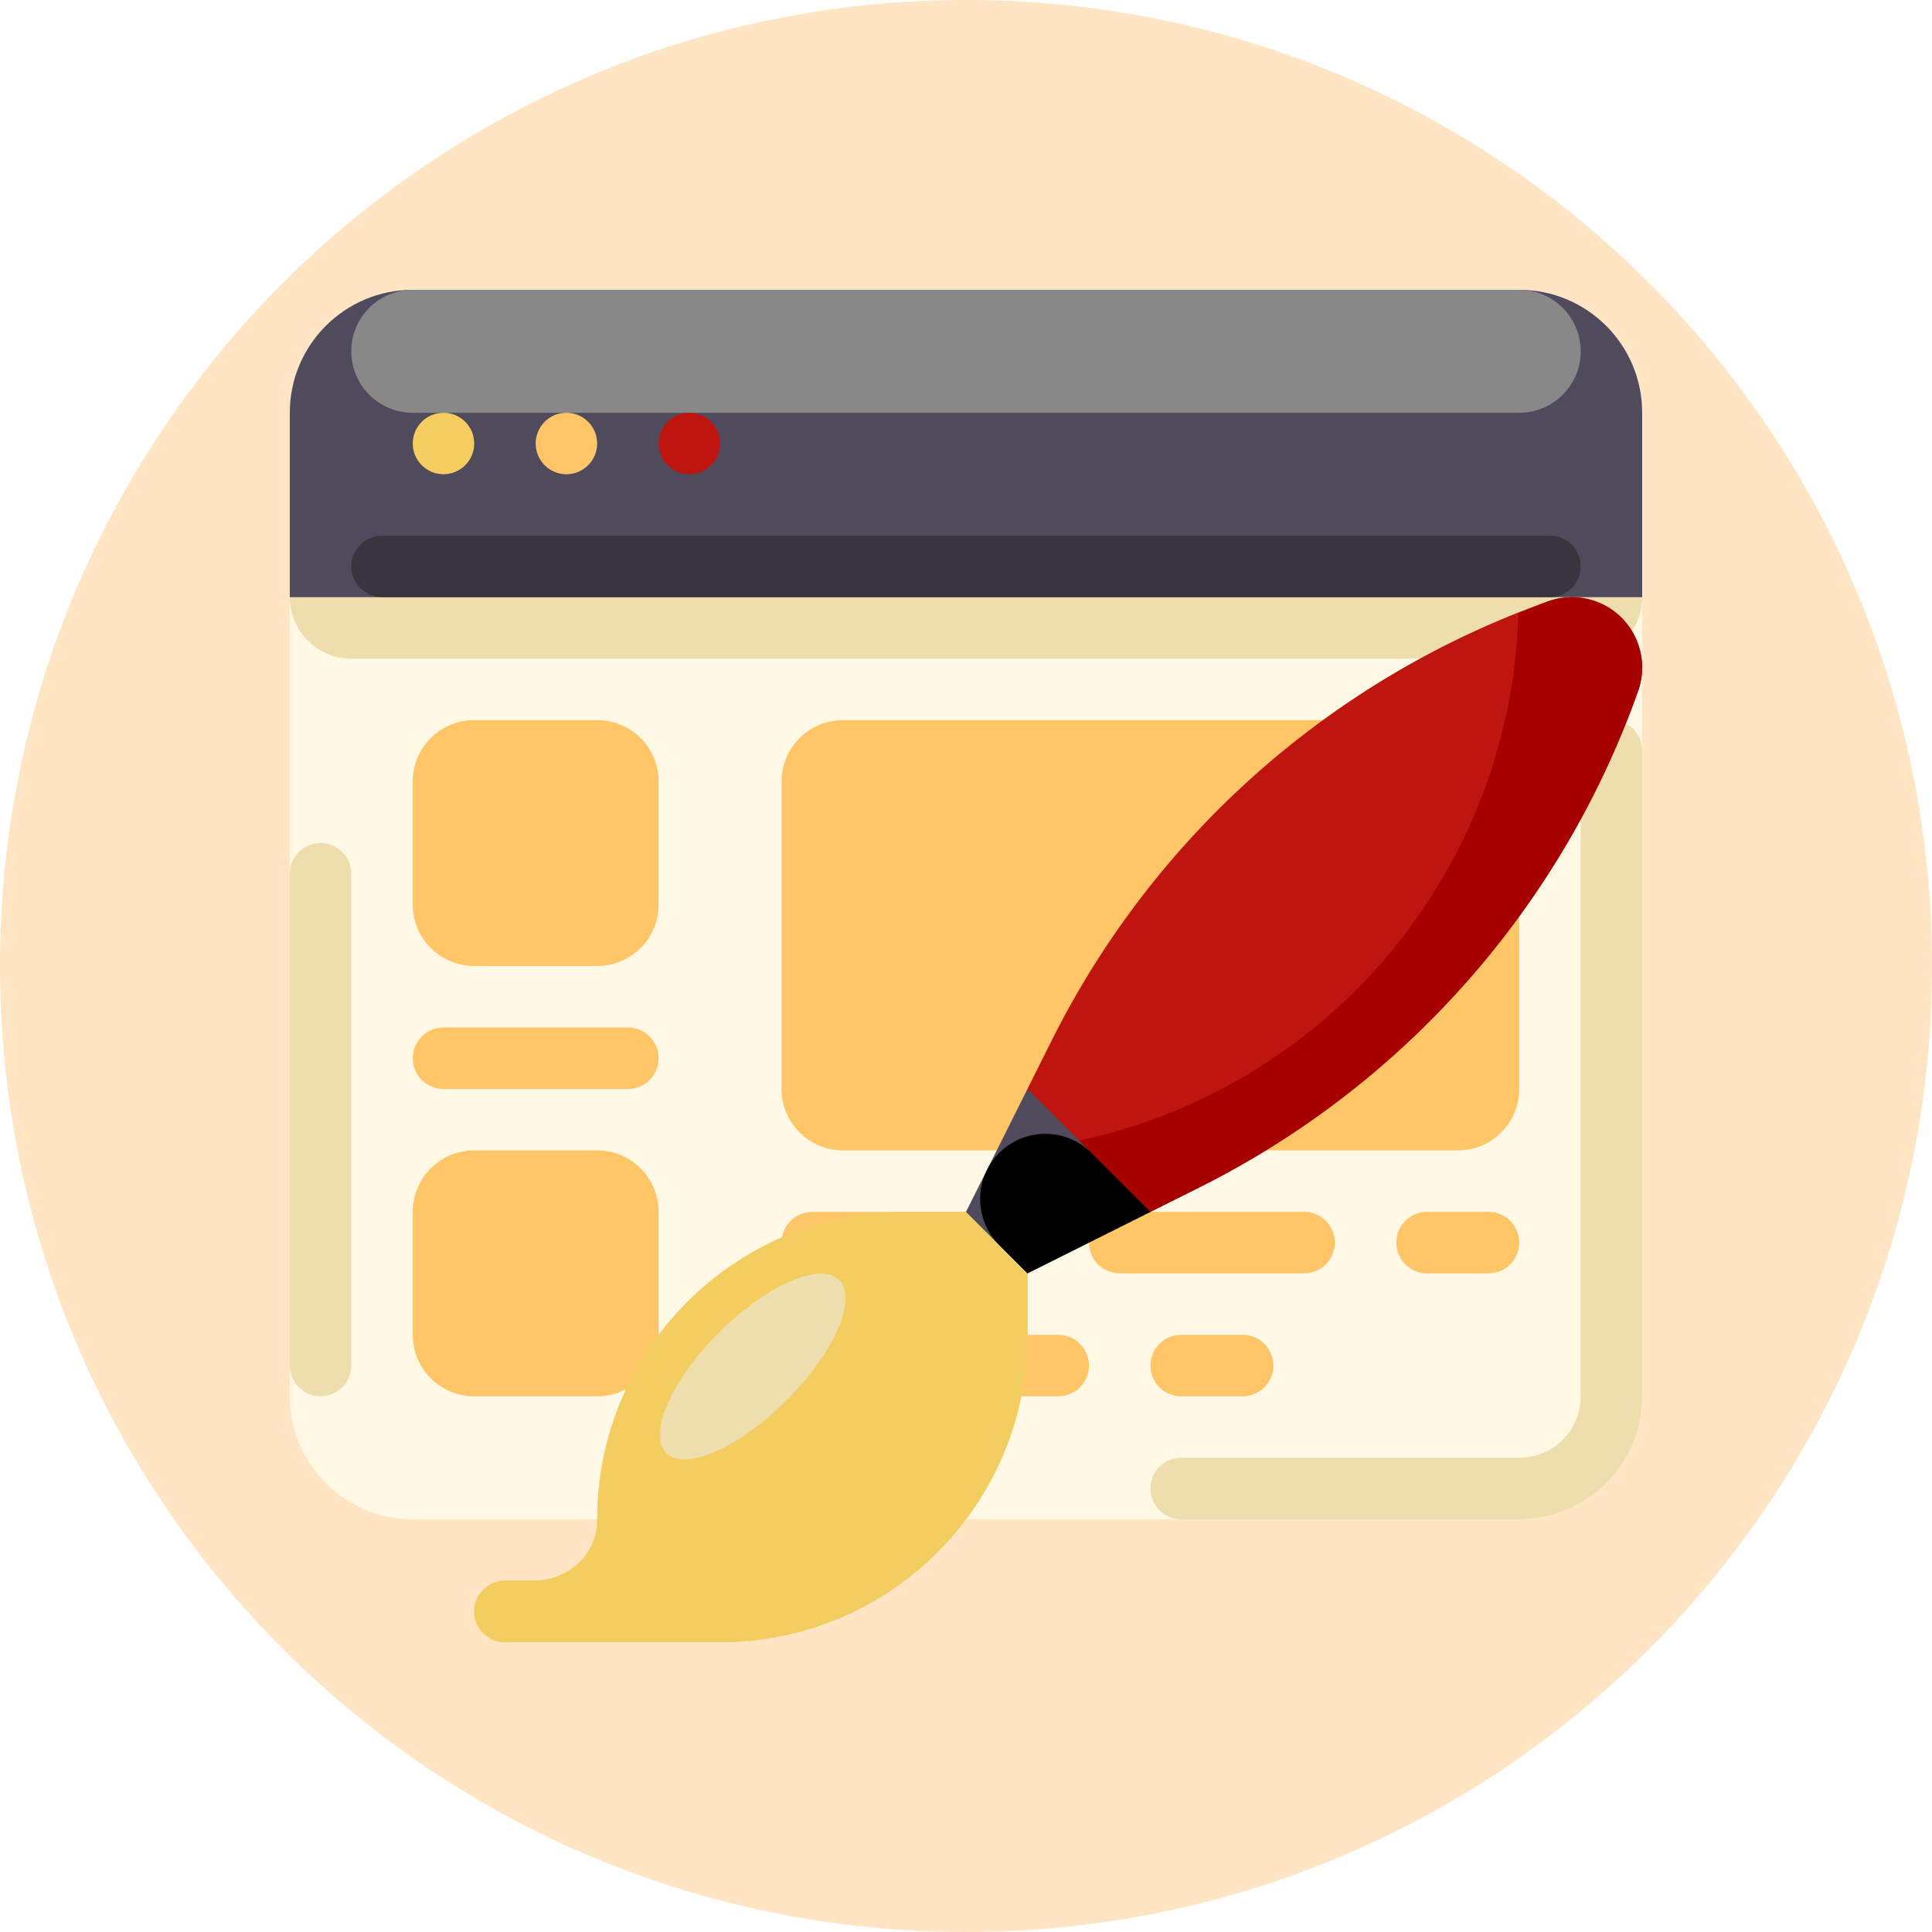
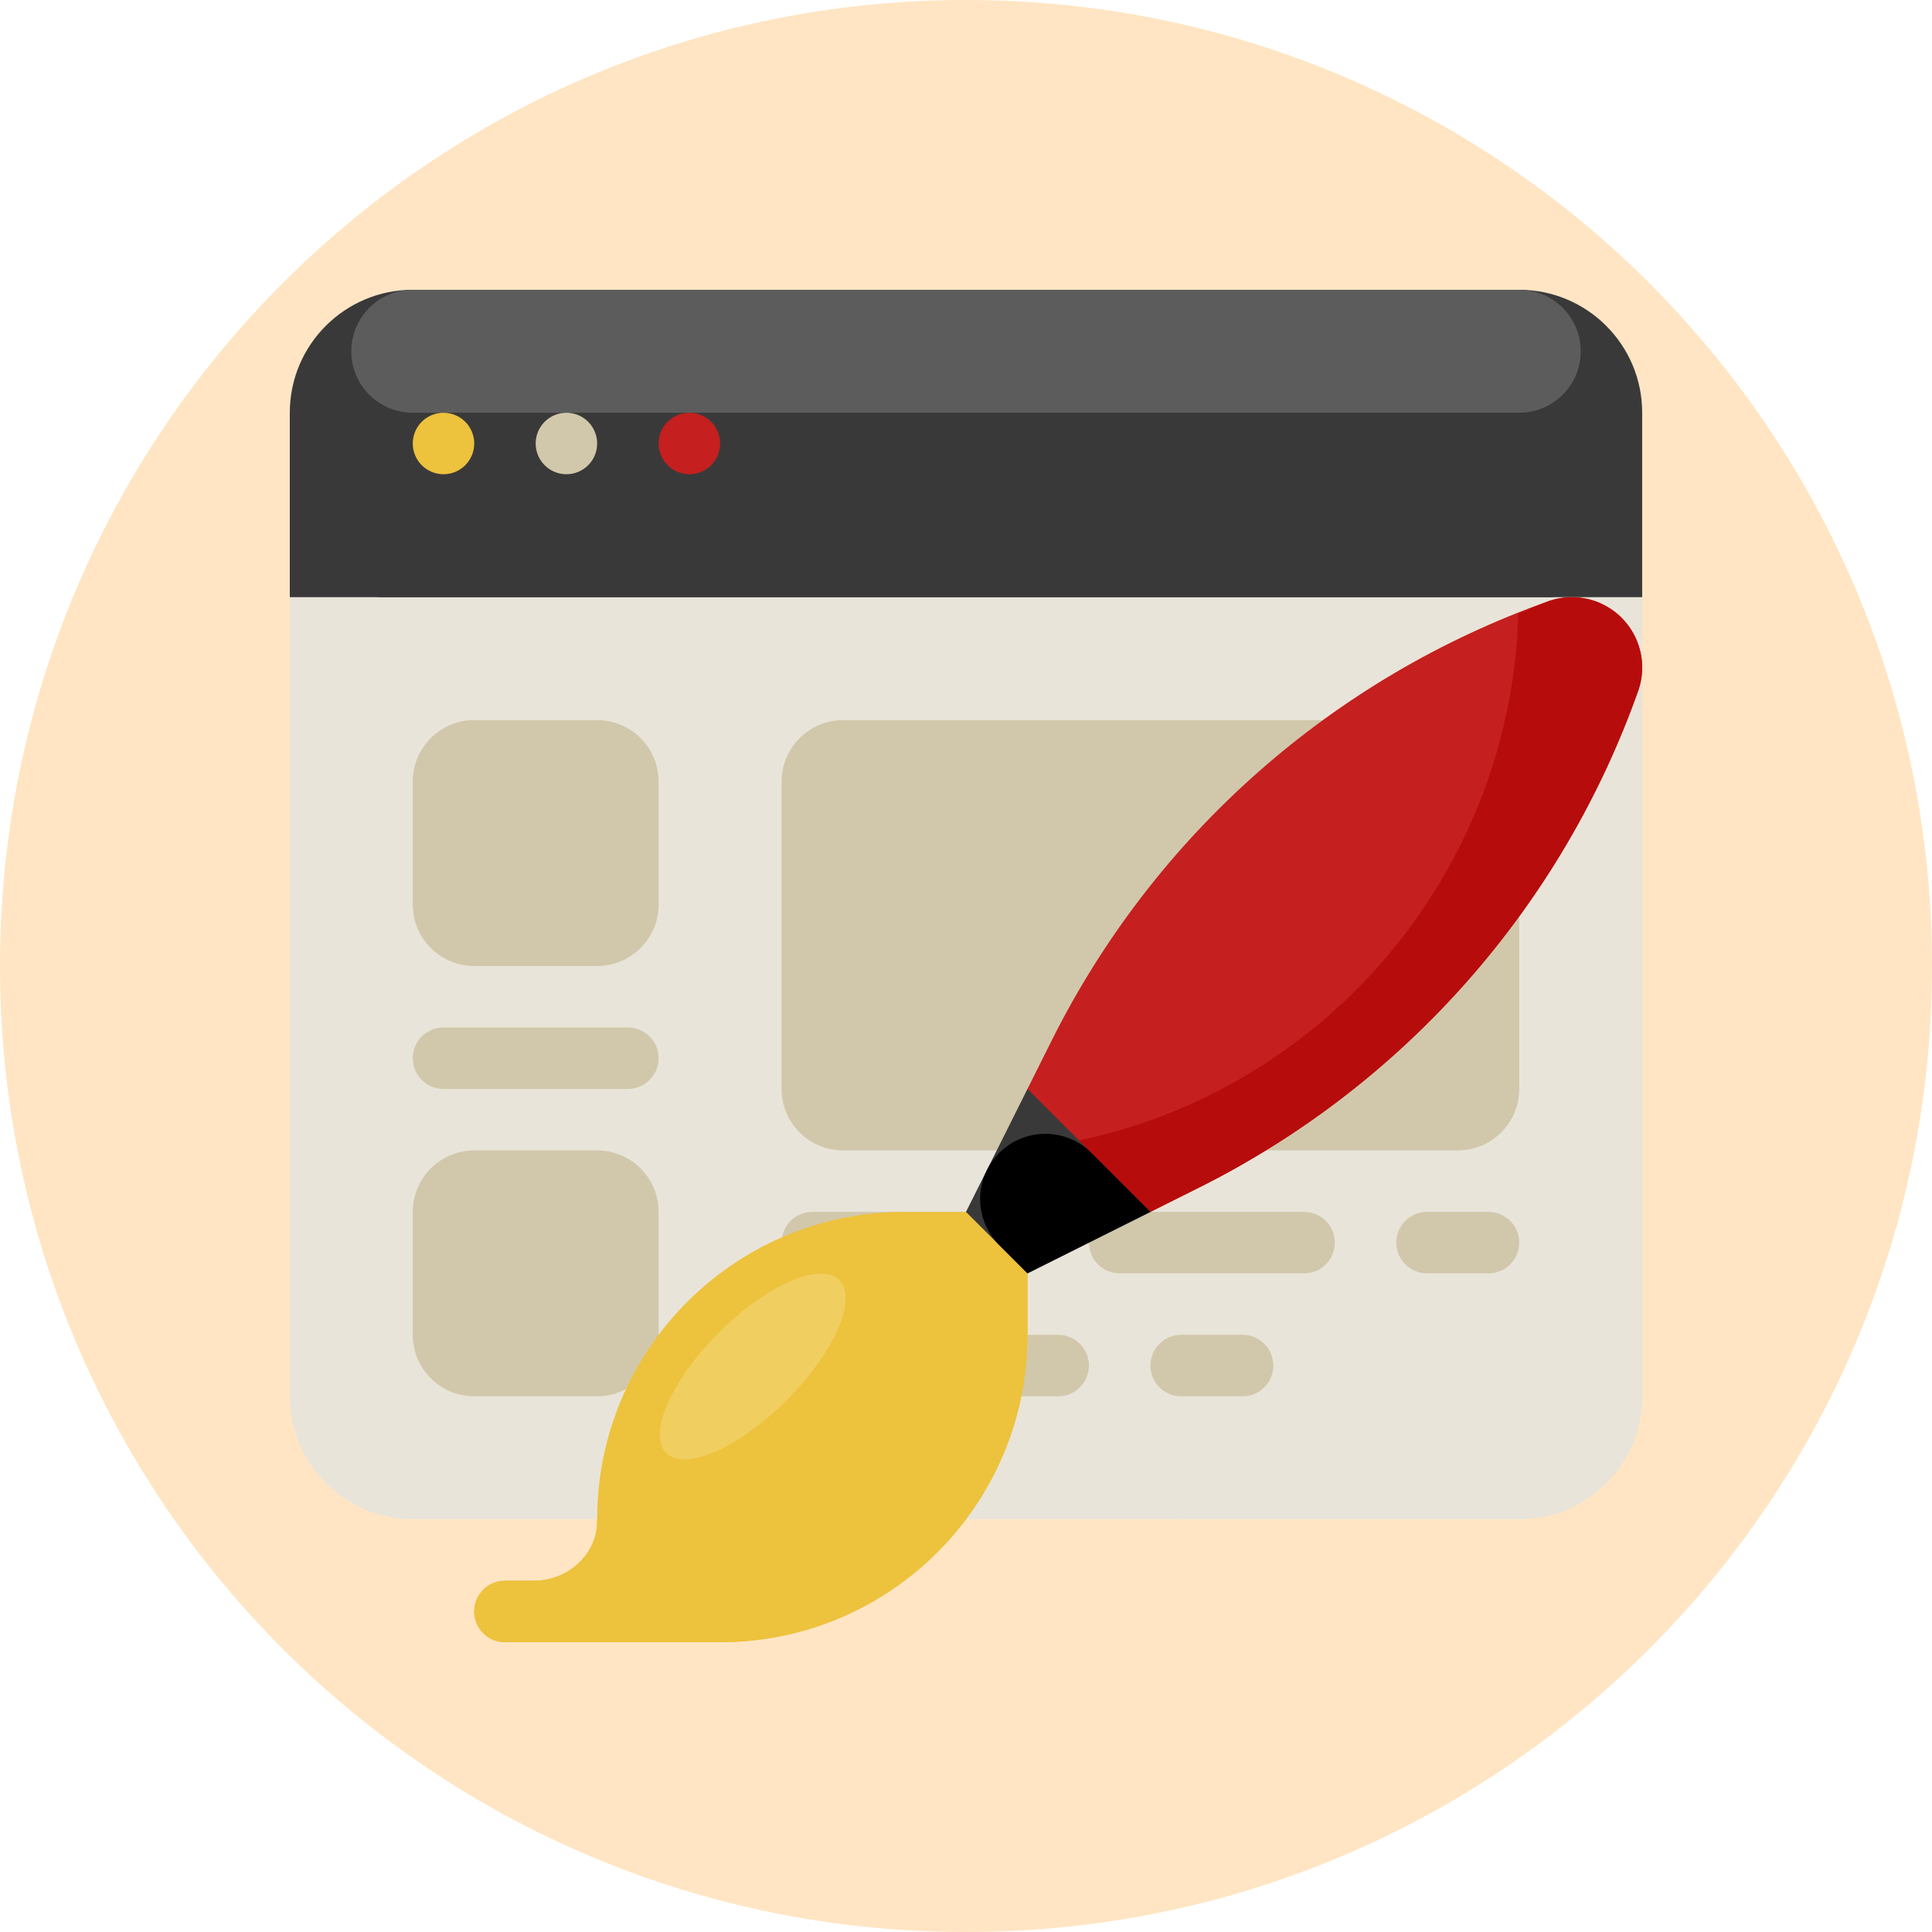
<svg xmlns="http://www.w3.org/2000/svg" version="1.1" width="512" height="512" x="0" y="0" viewBox="0 0 469.34 469.34" style="enable-background:new 0 0 512 512" xml:space="preserve" class="">
  <circle r="234.67" cx="234.67" cy="234.67" fill="#ffe5c3" shape="circle" />
  <g transform="matrix(0.7,0,0,0.7,70.40094,70.40115)">
-     <path style="" d="M42.667,0.003h383.996c23.564,0,42.667,19.103,42.667,42.667v341.336  c0,23.564-19.103,42.667-42.667,42.667H42.667C19.103,426.673,0,407.57,0,384.006V42.67C0,19.106,19.103,0.003,42.667,0.003z" fill="#fff8e4" data-original="#f0eaf9" class="" />
-     <path style="" d="M21.333,85.34h426.664c11.782,0,21.333,9.551,21.333,21.333v0.001  c0,11.782-9.551,21.333-21.333,21.333H21.333C9.551,128.007,0,118.456,0,106.674v-0.001C0,94.891,9.551,85.34,21.333,85.34z" fill="#efdead" data-original="#e1d5f3" class="" />
-     <path style="" d="M42.667,0.003h384c23.564,0,42.667,19.103,42.667,42.667c0,0,0,0,0,0v64l0,0H0l0,0v-64  C0,19.106,19.103,0.003,42.667,0.003L42.667,0.003L42.667,0.003z" fill="#504b5c" data-original="#5628b4" class="" />
-     <path style="" d="M42.667,0.003h384.004c11.782,0,21.333,9.551,21.333,21.333v0.001  c0,11.782-9.551,21.333-21.333,21.333H42.667c-11.782,0-21.333-9.551-21.333-21.333v-0.001C21.334,9.554,30.885,0.003,42.667,0.003z  " fill="#888888" data-original="#6f48bf" class="" />
-     <path style="" d="M32.001,85.34h405.336c5.891,0,10.667,4.776,10.667,10.667v0c0,5.891-4.776,10.667-10.667,10.667  H32.001c-5.891,0-10.667-4.776-10.667-10.667v0C21.334,90.116,26.11,85.34,32.001,85.34z" fill="#38353e" data-original="#421198" class="" />
-     <path style="" d="M458.667,149.337c-5.891,0-10.667,4.775-10.667,10.666c0,0,0,0,0,0.001v224  c0,11.782-9.551,21.333-21.333,21.333H309.334c-5.891,0-10.667,4.776-10.667,10.667c0,5.891,4.776,10.667,10.667,10.667h117.333  c23.564,0,42.666-19.103,42.667-42.667v-224C469.334,154.112,464.558,149.337,458.667,149.337  C458.667,149.337,458.667,149.337,458.667,149.337L458.667,149.337z" fill="#efdead" data-original="#d9c9ef" class="" />
-     <path style="" d="M10.667,192L10.667,192c5.891,0,10.667,4.776,10.667,10.667v170.666  c0,5.891-4.776,10.667-10.667,10.667l0,0C4.776,384,0,379.224,0,373.333V202.667C0,196.776,4.776,192,10.667,192z" fill="#efdead" data-original="#dfd2f2" class="" />
-     <circle style="" cx="53.337" cy="53.34" r="10.667" fill="#f3cd60" data-original="#f7b236" class="" />
-     <circle style="" cx="95.997" cy="53.34" r="10.667" fill="#ffc567" data-original="#b39ddd" class="" />
-     <circle style="" cx="138.667" cy="53.34" r="10.667" fill="#be150e" data-original="#d80e70" class="" />
+     <path style="" d="M42.667,0.003h383.996c23.564,0,42.667,19.103,42.667,42.667v341.336  c0,23.564-19.103,42.667-42.667,42.667H42.667C19.103,426.673,0,407.57,0,384.006V42.67C0,19.106,19.103,0.003,42.667,0.003z" fill="#e9e4d9" data-original="#f0eaf9" class="" />
+     <path style="" d="M21.333,85.34h426.664c11.782,0,21.333,9.551,21.333,21.333v0.001  c0,11.782-9.551,21.333-21.333,21.333H21.333C9.551,128.007,0,118.456,0,106.674v-0.001C0,94.891,9.551,85.34,21.333,85.34z" fill="#e9e4d9" data-original="#e1d5f3" class="" />
+     <path style="" d="M42.667,0.003h384c23.564,0,42.667,19.103,42.667,42.667c0,0,0,0,0,0v64l0,0H0l0,0v-64  C0,19.106,19.103,0.003,42.667,0.003L42.667,0.003L42.667,0.003z" fill="#3a3939" data-original="#5628b4" class="" />
+     <path style="" d="M42.667,0.003h384.004c11.782,0,21.333,9.551,21.333,21.333v0.001  c0,11.782-9.551,21.333-21.333,21.333H42.667c-11.782,0-21.333-9.551-21.333-21.333v-0.001C21.334,9.554,30.885,0.003,42.667,0.003z  " fill="#5c5c5c" data-original="#6f48bf" class="" />
+     <path style="" d="M32.001,85.34h405.336c5.891,0,10.667,4.776,10.667,10.667v0c0,5.891-4.776,10.667-10.667,10.667  H32.001c-5.891,0-10.667-4.776-10.667-10.667v0C21.334,90.116,26.11,85.34,32.001,85.34z" fill="#3a3939" data-original="#421198" class="" />
+     <path style="" d="M458.667,149.337c-5.891,0-10.667,4.775-10.667,10.666c0,0,0,0,0,0.001v224  c0,11.782-9.551,21.333-21.333,21.333H309.334c-5.891,0-10.667,4.776-10.667,10.667c0,5.891,4.776,10.667,10.667,10.667h117.333  c23.564,0,42.666-19.103,42.667-42.667v-224C469.334,154.112,464.558,149.337,458.667,149.337  C458.667,149.337,458.667,149.337,458.667,149.337L458.667,149.337z" fill="#e9e4d9" data-original="#d9c9ef" class="" />
+     <path style="" d="M10.667,192L10.667,192c5.891,0,10.667,4.776,10.667,10.667v170.666  c0,5.891-4.776,10.667-10.667,10.667l0,0C4.776,384,0,379.224,0,373.333V202.667C0,196.776,4.776,192,10.667,192z" fill="#e9e4d9" data-original="#dfd2f2" class="" />
+     <circle style="" cx="53.337" cy="53.34" r="10.667" fill="#edc23d" data-original="#f7b236" class="" />
+     <circle style="" cx="95.997" cy="53.34" r="10.667" fill="#d1c8ac" data-original="#b39ddd" class="" />
+     <circle style="" cx="138.667" cy="53.34" r="10.667" fill="#c51f1f" data-original="#d80e70" class="" />
    <g>
-       <path style="" d="M405.334,298.67H192c-11.782,0-21.333-9.551-21.333-21.333V170.673   c0-11.782,9.551-21.333,21.333-21.333h213.334c11.782,0,21.333,9.551,21.333,21.333v106.664   C426.667,289.119,417.116,298.67,405.334,298.67z" fill="#ffc567" data-original="#b39ddd" class="" />
-       <path style="" d="M106.664,234.67H64c-11.782,0-21.333-9.551-21.333-21.333v-42.664   c0-11.782,9.551-21.333,21.333-21.333h42.664c11.782,0,21.333,9.551,21.333,21.333v42.664   C127.997,225.119,118.446,234.67,106.664,234.67z" fill="#ffc567" data-original="#b39ddd" class="" />
-       <path style="" d="M106.664,384H64c-11.782,0-21.333-9.551-21.333-21.333v-42.664c0-11.782,9.551-21.333,21.333-21.333   h42.664c11.782,0,21.333,9.551,21.333,21.333v42.664C127.997,374.449,118.446,384,106.664,384z" fill="#ffc567" data-original="#b39ddd" class="" />
-       <path style="" d="M181.334,320h63.996c5.891,0,10.667,4.776,10.667,10.667l0,0c0,5.891-4.776,10.667-10.667,10.667   h-63.996c-5.891,0-10.667-4.776-10.667-10.667l0,0C170.667,324.776,175.443,320,181.334,320z" fill="#ffc567" data-original="#b39ddd" class="" />
-       <path style="" d="M394.664,320h21.333c5.891,0,10.667,4.776,10.667,10.667l0,0c0,5.891-4.776,10.667-10.667,10.667   h-21.333c-5.891,0-10.667-4.776-10.667-10.667l0,0C383.997,324.776,388.773,320,394.664,320z" fill="#ffc567" data-original="#b39ddd" class="" />
-       <path style="" d="M288.004,320H352c5.891,0,10.667,4.776,10.667,10.667l0,0c0,5.891-4.776,10.667-10.667,10.667   h-63.996c-5.891,0-10.667-4.776-10.667-10.667l0,0C277.337,324.776,282.113,320,288.004,320z" fill="#ffc567" data-original="#b39ddd" class="" />
-       <path style="" d="M181.334,362.67h85.336c5.891,0,10.667,4.776,10.667,10.667l0,0c0,5.891-4.776,10.667-10.667,10.667   h-85.336c-5.891,0-10.667-4.776-10.667-10.667l0,0C170.667,367.446,175.443,362.67,181.334,362.67z" fill="#ffc567" data-original="#b39ddd" class="" />
-       <path style="" d="M309.334,362.67h21.333c5.891,0,10.667,4.776,10.667,10.667l0,0c0,5.891-4.776,10.667-10.667,10.667   h-21.333c-5.891,0-10.667-4.776-10.667-10.667l0,0C298.667,367.446,303.443,362.67,309.334,362.67z" fill="#ffc567" data-original="#b39ddd" class="" />
-       <path style="" d="M117.33,277.34H53.334c-5.891,0-10.667-4.776-10.667-10.667l0,0c0-5.891,4.776-10.667,10.667-10.667   h63.996c5.891,0,10.667,4.776,10.667,10.667l0,0C127.997,272.564,123.221,277.34,117.33,277.34z" fill="#ffc567" data-original="#b39ddd" class="" />
+       <path style="" d="M405.334,298.67H192c-11.782,0-21.333-9.551-21.333-21.333V170.673   c0-11.782,9.551-21.333,21.333-21.333h213.334c11.782,0,21.333,9.551,21.333,21.333v106.664   C426.667,289.119,417.116,298.67,405.334,298.67z" fill="#d1c8ac" data-original="#b39ddd" class="" />
+       <path style="" d="M106.664,234.67H64c-11.782,0-21.333-9.551-21.333-21.333v-42.664   c0-11.782,9.551-21.333,21.333-21.333h42.664c11.782,0,21.333,9.551,21.333,21.333v42.664   C127.997,225.119,118.446,234.67,106.664,234.67z" fill="#d1c8ac" data-original="#b39ddd" class="" />
+       <path style="" d="M106.664,384H64c-11.782,0-21.333-9.551-21.333-21.333v-42.664c0-11.782,9.551-21.333,21.333-21.333   h42.664c11.782,0,21.333,9.551,21.333,21.333v42.664C127.997,374.449,118.446,384,106.664,384z" fill="#d1c8ac" data-original="#b39ddd" class="" />
+       <path style="" d="M181.334,320h63.996c5.891,0,10.667,4.776,10.667,10.667l0,0c0,5.891-4.776,10.667-10.667,10.667   h-63.996c-5.891,0-10.667-4.776-10.667-10.667l0,0C170.667,324.776,175.443,320,181.334,320z" fill="#d1c8ac" data-original="#b39ddd" class="" />
+       <path style="" d="M394.664,320h21.333c5.891,0,10.667,4.776,10.667,10.667l0,0c0,5.891-4.776,10.667-10.667,10.667   h-21.333c-5.891,0-10.667-4.776-10.667-10.667l0,0C383.997,324.776,388.773,320,394.664,320z" fill="#d1c8ac" data-original="#b39ddd" class="" />
+       <path style="" d="M288.004,320H352c5.891,0,10.667,4.776,10.667,10.667l0,0c0,5.891-4.776,10.667-10.667,10.667   h-63.996c-5.891,0-10.667-4.776-10.667-10.667l0,0C277.337,324.776,282.113,320,288.004,320z" fill="#d1c8ac" data-original="#b39ddd" class="" />
+       <path style="" d="M181.334,362.67h85.336c5.891,0,10.667,4.776,10.667,10.667l0,0c0,5.891-4.776,10.667-10.667,10.667   h-85.336c-5.891,0-10.667-4.776-10.667-10.667l0,0C170.667,367.446,175.443,362.67,181.334,362.67z" fill="#d1c8ac" data-original="#b39ddd" class="" />
+       <path style="" d="M309.334,362.67h21.333c5.891,0,10.667,4.776,10.667,10.667l0,0c0,5.891-4.776,10.667-10.667,10.667   h-21.333c-5.891,0-10.667-4.776-10.667-10.667l0,0C298.667,367.446,303.443,362.67,309.334,362.67z" fill="#d1c8ac" data-original="#b39ddd" class="" />
+       <path style="" d="M117.33,277.34H53.334c-5.891,0-10.667-4.776-10.667-10.667l0,0c0-5.891,4.776-10.667,10.667-10.667   h63.996c5.891,0,10.667,4.776,10.667,10.667l0,0C127.997,272.564,123.221,277.34,117.33,277.34z" fill="#d1c8ac" data-original="#b39ddd" class="" />
    </g>
-     <path style="" d="M234.667,320.003h-21.331c-58.91,0-106.667,47.756-106.667,106.667c0,0.001,0,0.001,0,0.002v0.565  c0.076,11.653-10.209,20.767-21.862,20.767h-10.14c-5.891,0-10.667,4.776-10.667,10.667c0,5.891,4.776,10.667,10.667,10.667l0,0  h74.667C208.244,469.337,256,421.58,256,362.67v-42.667H234.667z" fill="#f3cd60" data-original="#f7b236" class="" />
-     <path style="" d="M256,362.67v-42.667h-21.333c0,58.91-47.756,106.667-106.667,106.667H106.67v0.566  c0.076,11.652-10.21,20.767-21.862,20.767H74.667c-5.891,0-10.667,4.776-10.667,10.667c0,5.891,4.776,10.667,10.667,10.667h74.667  C208.244,469.336,256,421.58,256,362.67L256,362.67z" fill="#f3cd60" data-original="#f58b04" class="" />
-     <path style="" d="M462.184,113.82c-6.537-6.537-16.207-8.82-24.977-5.896h0  c-75.189,26.567-137.135,81.272-172.798,152.597L256,277.337v42.667h42.667l16.816-8.408  c71.325-35.663,126.03-97.61,152.597-172.798v0C471.004,130.026,468.721,120.357,462.184,113.82L462.184,113.82z" fill="#be150e" data-original="#d80e70" class="" />
-     <ellipse transform="matrix(-0.7071 -0.7071 0.7071 -0.7071 431.8294 605.5635)" style="" cx="341.331" cy="213.347" rx="21.333" ry="56.757" fill="#be150e" data-original="#e976af" class="" />
-     <path style="" d="M437.206,107.923c-3.693,1.305-7.198,2.986-10.826,4.424C423.602,207.998,351.052,287.119,256,298.16  v21.844h42.667l16.816-8.409c71.325-35.663,126.03-97.61,152.598-172.798c4.262-12.789-2.651-26.612-15.44-30.874  C447.631,106.253,442.216,106.253,437.206,107.923L437.206,107.923z" fill="#a60000" data-original="#a60068" class="" />
-     <path style="" d="M234.667,320.003L256,341.337l42.667-21.334L256,277.337L234.667,320.003z" fill="#504b5c" data-original="#5628b4" class="" />
+     <path style="" d="M234.667,320.003h-21.331c-58.91,0-106.667,47.756-106.667,106.667c0,0.001,0,0.001,0,0.002v0.565  c0.076,11.653-10.209,20.767-21.862,20.767h-10.14c-5.891,0-10.667,4.776-10.667,10.667c0,5.891,4.776,10.667,10.667,10.667l0,0  h74.667C208.244,469.337,256,421.58,256,362.67v-42.667H234.667z" fill="#edc23d" data-original="#f7b236" class="" />
+     <path style="" d="M256,362.67v-42.667h-21.333c0,58.91-47.756,106.667-106.667,106.667H106.67v0.566  c0.076,11.652-10.21,20.767-21.862,20.767H74.667c-5.891,0-10.667,4.776-10.667,10.667c0,5.891,4.776,10.667,10.667,10.667h74.667  C208.244,469.336,256,421.58,256,362.67L256,362.67z" fill="#edc23d" data-original="#f58b04" class="" />
+     <path style="" d="M462.184,113.82c-6.537-6.537-16.207-8.82-24.977-5.896h0  c-75.189,26.567-137.135,81.272-172.798,152.597L256,277.337v42.667h42.667l16.816-8.408  c71.325-35.663,126.03-97.61,152.597-172.798v0C471.004,130.026,468.721,120.357,462.184,113.82L462.184,113.82z" fill="#c51f1f" data-original="#d80e70" class="" />
+     <ellipse transform="matrix(-0.7071 -0.7071 0.7071 -0.7071 431.8294 605.5635)" style="" cx="341.331" cy="213.347" rx="21.333" ry="56.757" fill="#c51f1f" data-original="#e976af" class="" />
+     <path style="" d="M437.206,107.923c-3.693,1.305-7.198,2.986-10.826,4.424C423.602,207.998,351.052,287.119,256,298.16  v21.844h42.667l16.816-8.409c71.325-35.663,126.03-97.61,152.598-172.798c4.262-12.789-2.651-26.612-15.44-30.874  C447.631,106.253,442.216,106.253,437.206,107.923L437.206,107.923z" fill="#b70c0c" data-original="#a60068" class="" />
+     <path style="" d="M234.667,320.003L256,341.337l42.667-21.334L256,277.337L234.667,320.003z" fill="#3a3939" data-original="#5628b4" class="" />
    <path style="" d="M246.199,331.535l9.801,9.801l42.667-21.333l-20.468-20.468c-8.837-8.837-23.163-8.837-32,0  c-1.72,1.72-3.151,3.705-4.239,5.881v0C237.605,314.128,239.312,324.649,246.199,331.535L246.199,331.535z" fill="#000000" data-original="#420f9b" class="" />
-     <ellipse transform="matrix(-0.7071 -0.7071 0.7071 -0.7071 10.0251 751.4755)" style="" cx="160.648" cy="373.661" rx="16.617" ry="42.44" fill="#efdead" data-original="#fbda9e" class="" />
+     <ellipse transform="matrix(-0.7071 -0.7071 0.7071 -0.7071 10.0251 751.4755)" style="" cx="160.648" cy="373.661" rx="16.617" ry="42.44" fill="#f1ce60" data-original="#fbda9e" class="" />
    <g>
</g>
    <g>
</g>
    <g>
</g>
    <g>
</g>
    <g>
</g>
    <g>
</g>
    <g>
</g>
    <g>
</g>
    <g>
</g>
    <g>
</g>
    <g>
</g>
    <g>
</g>
    <g>
</g>
    <g>
</g>
    <g>
</g>
  </g>
</svg>
